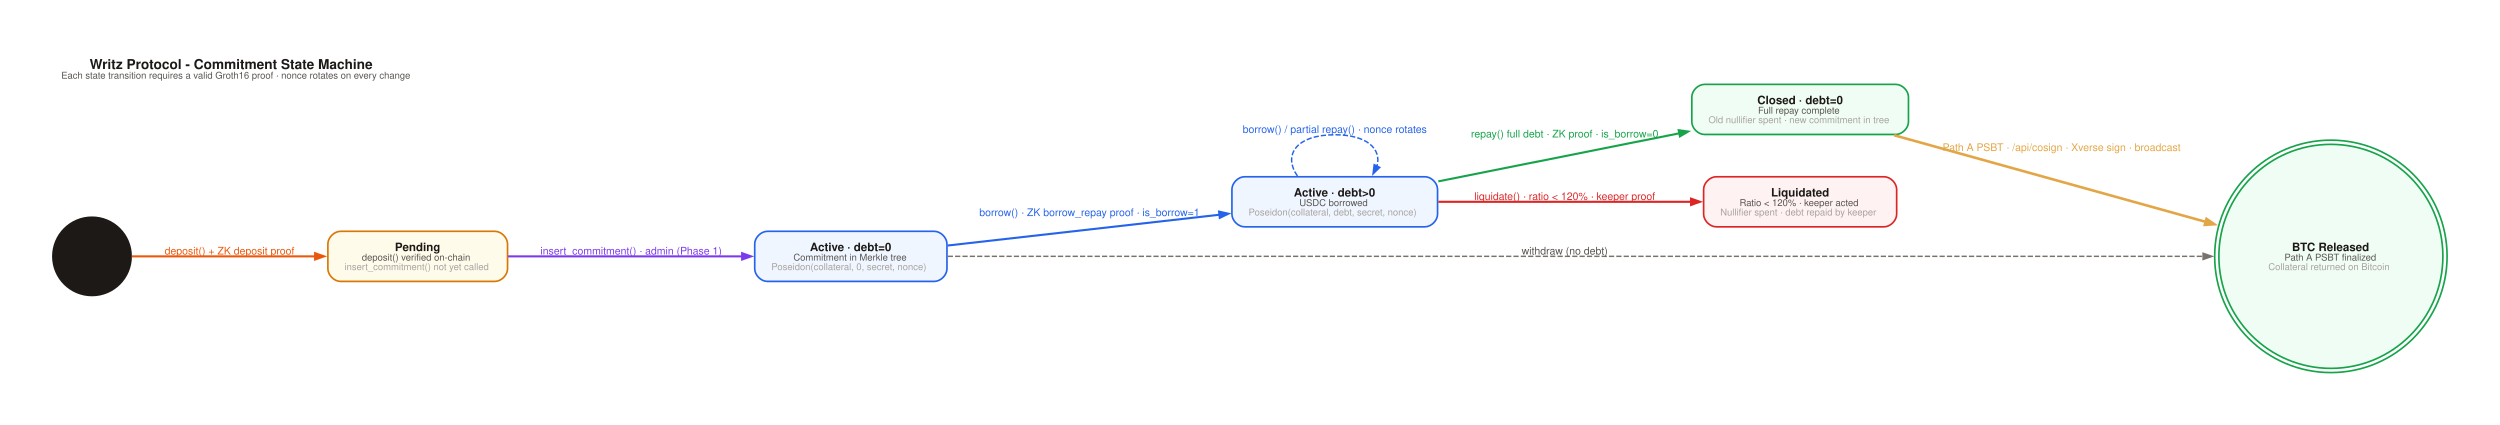
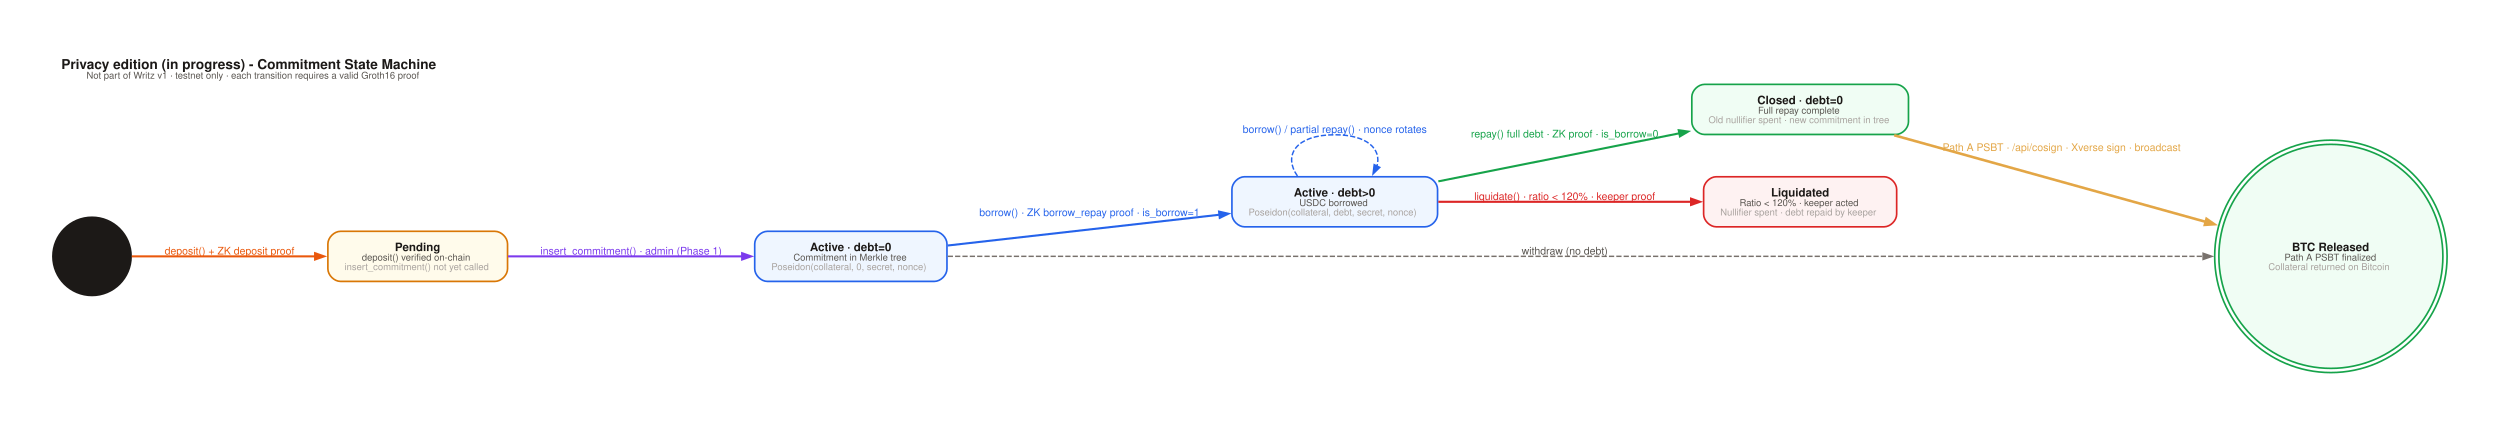
<svg xmlns="http://www.w3.org/2000/svg" width="2400pt" height="408pt" viewBox="0.00 0.00 2400.00 408.00">
  <g id="graph0" class="graph" transform="scale(1.00757 1.00757) rotate(0) translate(50.4 354.98)">
-     <text xml:space="preserve" text-anchor="start" x="35" y="-289.23" font-family="Helvetica,sans-Serif" font-weight="bold" font-size="13.00" fill="#1c1917">Writz Protocol - Commitment State Machine</text>
-     <text xml:space="preserve" text-anchor="start" x="8" y="-280.03" font-family="Helvetica,sans-Serif" font-size="9.00" fill="#57534e">Each state transition requires a valid Groth16 proof · nonce rotates on every change</text>
+     <text xml:space="preserve" text-anchor="start" x="8" y="-289.23" font-family="Helvetica,sans-Serif" font-weight="bold" font-size="13.00" fill="#1c1917">Privacy edition (in progress) - Commitment State Machine</text>
+     <text xml:space="preserve" text-anchor="start" x="32" y="-280.03" font-family="Helvetica,sans-Serif" font-size="9.00" fill="#57534e">Not part of Writz v1 · testnet only · each transition requires a valid Groth16 proof</text>
    <g id="node1" class="node">
      <ellipse fill="#1c1917" stroke="#1c1917" stroke-width="1.6" cx="37.25" cy="-110.72" rx="37.25" ry="37.25" />
      <text xml:space="preserve" text-anchor="middle" x="37.25" y="-106.27" font-family="Helvetica,sans-Serif" font-size="11.00" fill="#1c1917">start</text>
    </g>
    <g id="node2" class="node">
      <path fill="#fffbeb" stroke="#d97706" stroke-width="1.6" d="M421.18,-134.58C421.18,-134.58 274,-134.58 274,-134.58 268,-134.58 262,-128.58 262,-122.58 262,-122.58 262,-98.86 262,-98.86 262,-92.86 268,-86.86 274,-86.86 274,-86.86 421.18,-86.86 421.18,-86.86 427.18,-86.86 433.18,-92.86 433.18,-98.86 433.18,-98.86 433.18,-122.58 433.18,-122.58 433.18,-128.58 427.18,-134.58 421.18,-134.58" />
      <text xml:space="preserve" text-anchor="start" x="325.84" y="-115.77" font-family="Helvetica,sans-Serif" font-weight="bold" font-size="11.00" fill="#1c1917">Pending</text>
      <text xml:space="preserve" text-anchor="start" x="294.34" y="-106.67" font-family="Helvetica,sans-Serif" font-size="9.00" fill="#57534e">deposit() verified on-chain</text>
      <text xml:space="preserve" text-anchor="start" x="277.84" y="-97.67" font-family="Helvetica,sans-Serif" font-size="9.00" fill="#a8a29e">insert_commitment() not yet called</text>
    </g>
    <g id="edge1" class="edge">
      <path fill="none" stroke="#ea580c" stroke-width="2" d="M75.14,-110.72C118.09,-110.72 190.71,-110.72 250.04,-110.72" />
      <polygon fill="#ea580c" stroke="#ea580c" stroke-width="2" points="249.81,-113.7 258.31,-110.72 249.81,-107.75 249.81,-113.7" />
      <text xml:space="preserve" text-anchor="middle" x="168.25" y="-112.47" font-family="Helvetica,sans-Serif" font-size="10.00" fill="#ea580c">deposit() + ZK deposit proof</text>
    </g>
    <g id="node3" class="node">
      <path fill="#eff6ff" stroke="#2563eb" stroke-width="1.6" d="M839.86,-134.58C839.86,-134.58 680.68,-134.58 680.68,-134.58 674.68,-134.58 668.68,-128.58 668.68,-122.58 668.68,-122.58 668.68,-98.86 668.68,-98.86 668.68,-92.86 674.68,-86.86 680.68,-86.86 680.68,-86.86 839.86,-86.86 839.86,-86.86 845.86,-86.86 851.86,-92.86 851.86,-98.86 851.86,-98.86 851.86,-122.58 851.86,-122.58 851.86,-128.58 845.86,-134.58 839.86,-134.58" />
      <text xml:space="preserve" text-anchor="start" x="721.27" y="-115.77" font-family="Helvetica,sans-Serif" font-weight="bold" font-size="11.00" fill="#1c1917">Active · debt=0</text>
      <text xml:space="preserve" text-anchor="start" x="705.52" y="-106.67" font-family="Helvetica,sans-Serif" font-size="9.00" fill="#57534e">Commitment in Merkle tree</text>
      <text xml:space="preserve" text-anchor="start" x="684.52" y="-97.67" font-family="Helvetica,sans-Serif" font-size="9.00" fill="#a8a29e">Poseidon(collateral, 0, secret, nonce)</text>
    </g>
    <g id="edge2" class="edge">
      <path fill="none" stroke="#7c3aed" stroke-width="2" d="M433.68,-110.72C498.56,-110.72 588.16,-110.72 656.94,-110.72" />
      <polygon fill="#7c3aed" stroke="#7c3aed" stroke-width="2" points="656.7,-113.7 665.2,-110.72 656.7,-107.75 656.7,-113.7" />
      <text xml:space="preserve" text-anchor="middle" x="550.93" y="-112.47" font-family="Helvetica,sans-Serif" font-size="10.00" fill="#7c3aed">insert_commitment() · admin (Phase 1)</text>
    </g>
    <g id="node4" class="node">
      <path fill="#eff6ff" stroke="#2563eb" stroke-width="1.6" d="M1307.29,-186.58C1307.29,-186.58 1135.36,-186.58 1135.36,-186.58 1129.36,-186.58 1123.36,-180.58 1123.36,-174.58 1123.36,-174.58 1123.36,-150.86 1123.36,-150.86 1123.36,-144.86 1129.36,-138.86 1135.36,-138.86 1135.36,-138.86 1307.29,-138.86 1307.29,-138.86 1313.29,-138.86 1319.29,-144.86 1319.29,-150.86 1319.29,-150.86 1319.29,-174.58 1319.29,-174.58 1319.29,-180.58 1313.29,-186.58 1307.29,-186.58" />
      <text xml:space="preserve" text-anchor="start" x="1182.33" y="-167.77" font-family="Helvetica,sans-Serif" font-weight="bold" font-size="11.00" fill="#1c1917">Active · debt&gt;0</text>
      <text xml:space="preserve" text-anchor="start" x="1187.58" y="-158.67" font-family="Helvetica,sans-Serif" font-size="9.00" fill="#57534e">USDC borrowed</text>
      <text xml:space="preserve" text-anchor="start" x="1139.2" y="-149.67" font-family="Helvetica,sans-Serif" font-size="9.00" fill="#a8a29e">Poseidon(collateral, debt, secret, nonce)</text>
    </g>
    <g id="edge3" class="edge">
      <path fill="none" stroke="#2563eb" stroke-width="2" d="M852.51,-121.06C927.03,-129.5 1032.55,-141.45 1111.47,-150.39" />
      <polygon fill="#2563eb" stroke="#2563eb" stroke-width="2" points="1111.12,-153.35 1119.9,-151.35 1111.79,-147.44 1111.12,-153.35" />
      <text xml:space="preserve" text-anchor="middle" x="987.61" y="-149.11" font-family="Helvetica,sans-Serif" font-size="10.00" fill="#2563eb">borrow() · ZK borrow_repay proof · is_borrow=1</text>
    </g>
    <g id="node7" class="node">
      <ellipse fill="#f0fdf4" stroke="#16a34a" stroke-width="1.6" cx="2170.44" cy="-110.72" rx="106.72" ry="106.72" />
      <ellipse fill="none" stroke="#16a34a" stroke-width="1.6" cx="2170.44" cy="-110.72" rx="110.72" ry="110.72" />
      <text xml:space="preserve" text-anchor="start" x="2133.32" y="-115.77" font-family="Helvetica,sans-Serif" font-weight="bold" font-size="11.00" fill="#1c1917">BTC Released</text>
      <text xml:space="preserve" text-anchor="start" x="2126.19" y="-106.67" font-family="Helvetica,sans-Serif" font-size="9.00" fill="#57534e">Path A PSBT finalized</text>
      <text xml:space="preserve" text-anchor="start" x="2110.82" y="-97.67" font-family="Helvetica,sans-Serif" font-size="9.00" fill="#a8a29e">Collateral returned on Bitcoin</text>
    </g>
    <g id="edge8" class="edge">
      <path fill="none" stroke="#78716c" stroke-width="1.4" stroke-dasharray="5,2" d="M852.58,-110.72C1098.08,-110.72 1772.41,-110.72 2048.83,-110.72" />
      <polygon fill="#78716c" stroke="#78716c" stroke-width="1.4" points="2048.68,-113.7 2057.18,-110.72 2048.68,-107.75 2048.68,-113.7" />
      <text xml:space="preserve" text-anchor="middle" x="1440.42" y="-112.47" font-family="Helvetica,sans-Serif" font-size="10.00" fill="#57534e">withdraw (no debt)</text>
    </g>
    <g id="edge4" class="edge">
      <path fill="none" stroke="#2563eb" stroke-width="1.4" stroke-dasharray="5,2" d="M1185.78,-187.3C1172.04,-206.69 1183.88,-226.58 1221.33,-226.58 1252.63,-226.58 1266.04,-212.68 1261.57,-196.79" />
      <polygon fill="#2563eb" stroke="#2563eb" stroke-width="1.4" points="1264.24,-195.5 1257.81,-189.2 1258.91,-198.14 1264.24,-195.5" />
      <text xml:space="preserve" text-anchor="middle" x="1221.33" y="-228.33" font-family="Helvetica,sans-Serif" font-size="10.00" fill="#2563eb">borrow() / partial repay() · nonce rotates</text>
    </g>
    <g id="node5" class="node">
      <path fill="#f0fdf4" stroke="#16a34a" stroke-width="1.6" d="M1755.97,-274.58C1755.97,-274.58 1573.54,-274.58 1573.54,-274.58 1567.54,-274.58 1561.54,-268.58 1561.54,-262.58 1561.54,-262.58 1561.54,-238.86 1561.54,-238.86 1561.54,-232.86 1567.54,-226.86 1573.54,-226.86 1573.54,-226.86 1755.97,-226.86 1755.97,-226.86 1761.97,-226.86 1767.97,-232.86 1767.97,-238.86 1767.97,-238.86 1767.97,-262.58 1767.97,-262.58 1767.97,-268.58 1761.97,-274.58 1755.97,-274.58" />
      <text xml:space="preserve" text-anchor="start" x="1623.88" y="-255.77" font-family="Helvetica,sans-Serif" font-weight="bold" font-size="11.00" fill="#1c1917">Closed · debt=0</text>
      <text xml:space="preserve" text-anchor="start" x="1624.63" y="-246.67" font-family="Helvetica,sans-Serif" font-size="9.00" fill="#57534e">Full repay complete</text>
      <text xml:space="preserve" text-anchor="start" x="1577.38" y="-237.67" font-family="Helvetica,sans-Serif" font-size="9.00" fill="#a8a29e">Old nullifier spent · new commitment in tree</text>
    </g>
    <g id="edge5" class="edge">
      <path fill="none" stroke="#16a34a" stroke-width="2" d="M1320.02,-182.2C1387.88,-195.73 1478.53,-213.8 1549.7,-227.99" />
      <polygon fill="#16a34a" stroke="#16a34a" stroke-width="2" points="1549.06,-230.89 1557.98,-229.64 1550.23,-225.06 1549.06,-230.89" />
      <text xml:space="preserve" text-anchor="middle" x="1440.42" y="-224.01" font-family="Helvetica,sans-Serif" font-size="10.00" fill="#16a34a">repay() full debt · ZK proof · is_borrow=0</text>
    </g>
    <g id="node6" class="node">
      <path fill="#fef2f2" stroke="#dc2626" stroke-width="1.6" d="M1744.72,-186.58C1744.72,-186.58 1584.79,-186.58 1584.79,-186.58 1578.79,-186.58 1572.79,-180.58 1572.79,-174.58 1572.79,-174.58 1572.79,-150.86 1572.79,-150.86 1572.79,-144.86 1578.79,-138.86 1584.79,-138.86 1584.79,-138.86 1744.72,-138.86 1744.72,-138.86 1750.72,-138.86 1756.72,-144.86 1756.72,-150.86 1756.72,-150.86 1756.72,-174.58 1756.72,-174.58 1756.72,-180.58 1750.72,-186.58 1744.72,-186.58" />
      <text xml:space="preserve" text-anchor="start" x="1637.01" y="-167.77" font-family="Helvetica,sans-Serif" font-weight="bold" font-size="11.00" fill="#1c1917">Liquidated</text>
      <text xml:space="preserve" text-anchor="start" x="1607.01" y="-158.67" font-family="Helvetica,sans-Serif" font-size="9.00" fill="#57534e">Ratio &lt; 120% · keeper acted</text>
      <text xml:space="preserve" text-anchor="start" x="1588.63" y="-149.67" font-family="Helvetica,sans-Serif" font-size="9.00" fill="#a8a29e">Nullifier spent · debt repaid by keeper</text>
    </g>
    <g id="edge6" class="edge">
      <path fill="none" stroke="#dc2626" stroke-width="2" d="M1320.02,-162.72C1391.49,-162.72 1488.25,-162.72 1560.9,-162.72" />
      <polygon fill="#dc2626" stroke="#dc2626" stroke-width="2" points="1560.82,-165.7 1569.32,-162.72 1560.82,-159.75 1560.82,-165.7" />
      <text xml:space="preserve" text-anchor="middle" x="1440.42" y="-164.47" font-family="Helvetica,sans-Serif" font-size="10.00" fill="#dc2626">liquidate() · ratio &lt; 120% · keeper proof</text>
    </g>
    <g id="edge7" class="edge">
      <path fill="none" stroke="#e3a646" stroke-width="2.5" d="M1754.36,-226.1C1836.84,-203.17 1960.36,-168.84 2051.23,-143.58" />
      <polygon fill="#e3a646" stroke="#e3a646" stroke-width="2.5" points="2051.94,-146.47 2059.33,-141.33 2050.35,-140.74 2051.94,-146.47" />
      <text xml:space="preserve" text-anchor="middle" x="1913.85" y="-211.11" font-family="Helvetica,sans-Serif" font-size="10.00" fill="#e3a646">Path A PSBT · /api/cosign · Xverse sign · broadcast</text>
    </g>
  </g>
</svg>
